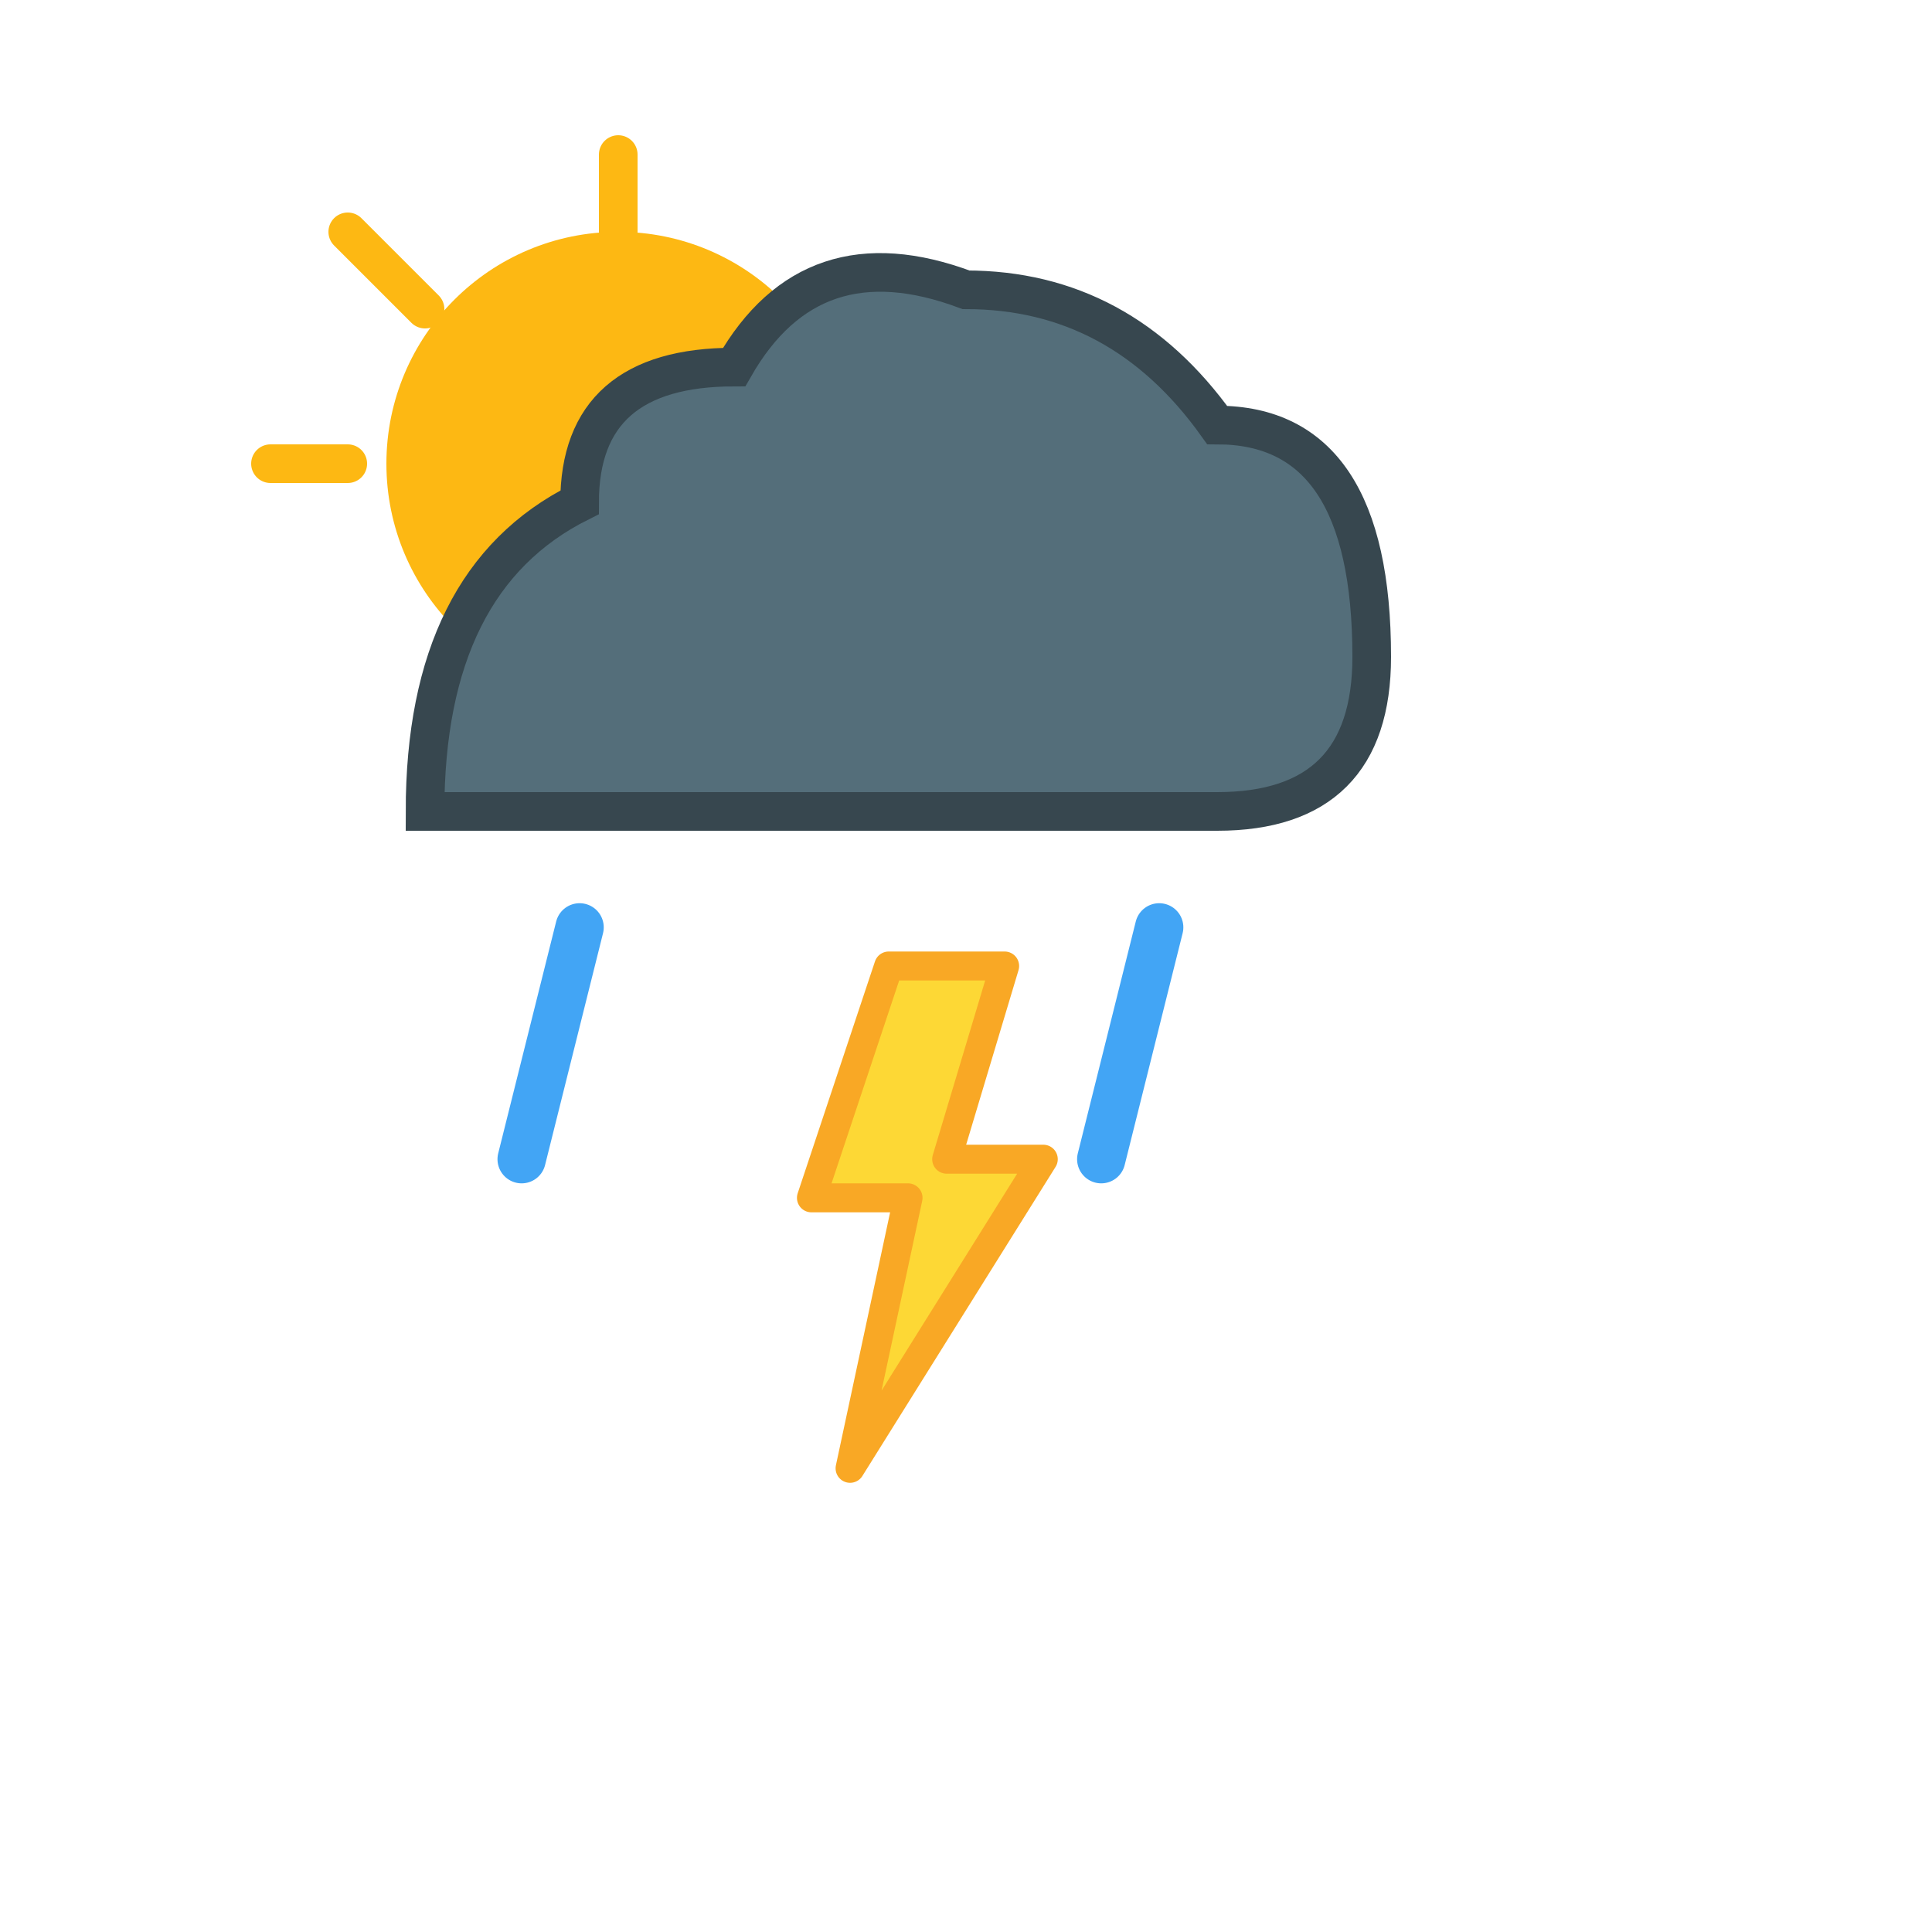
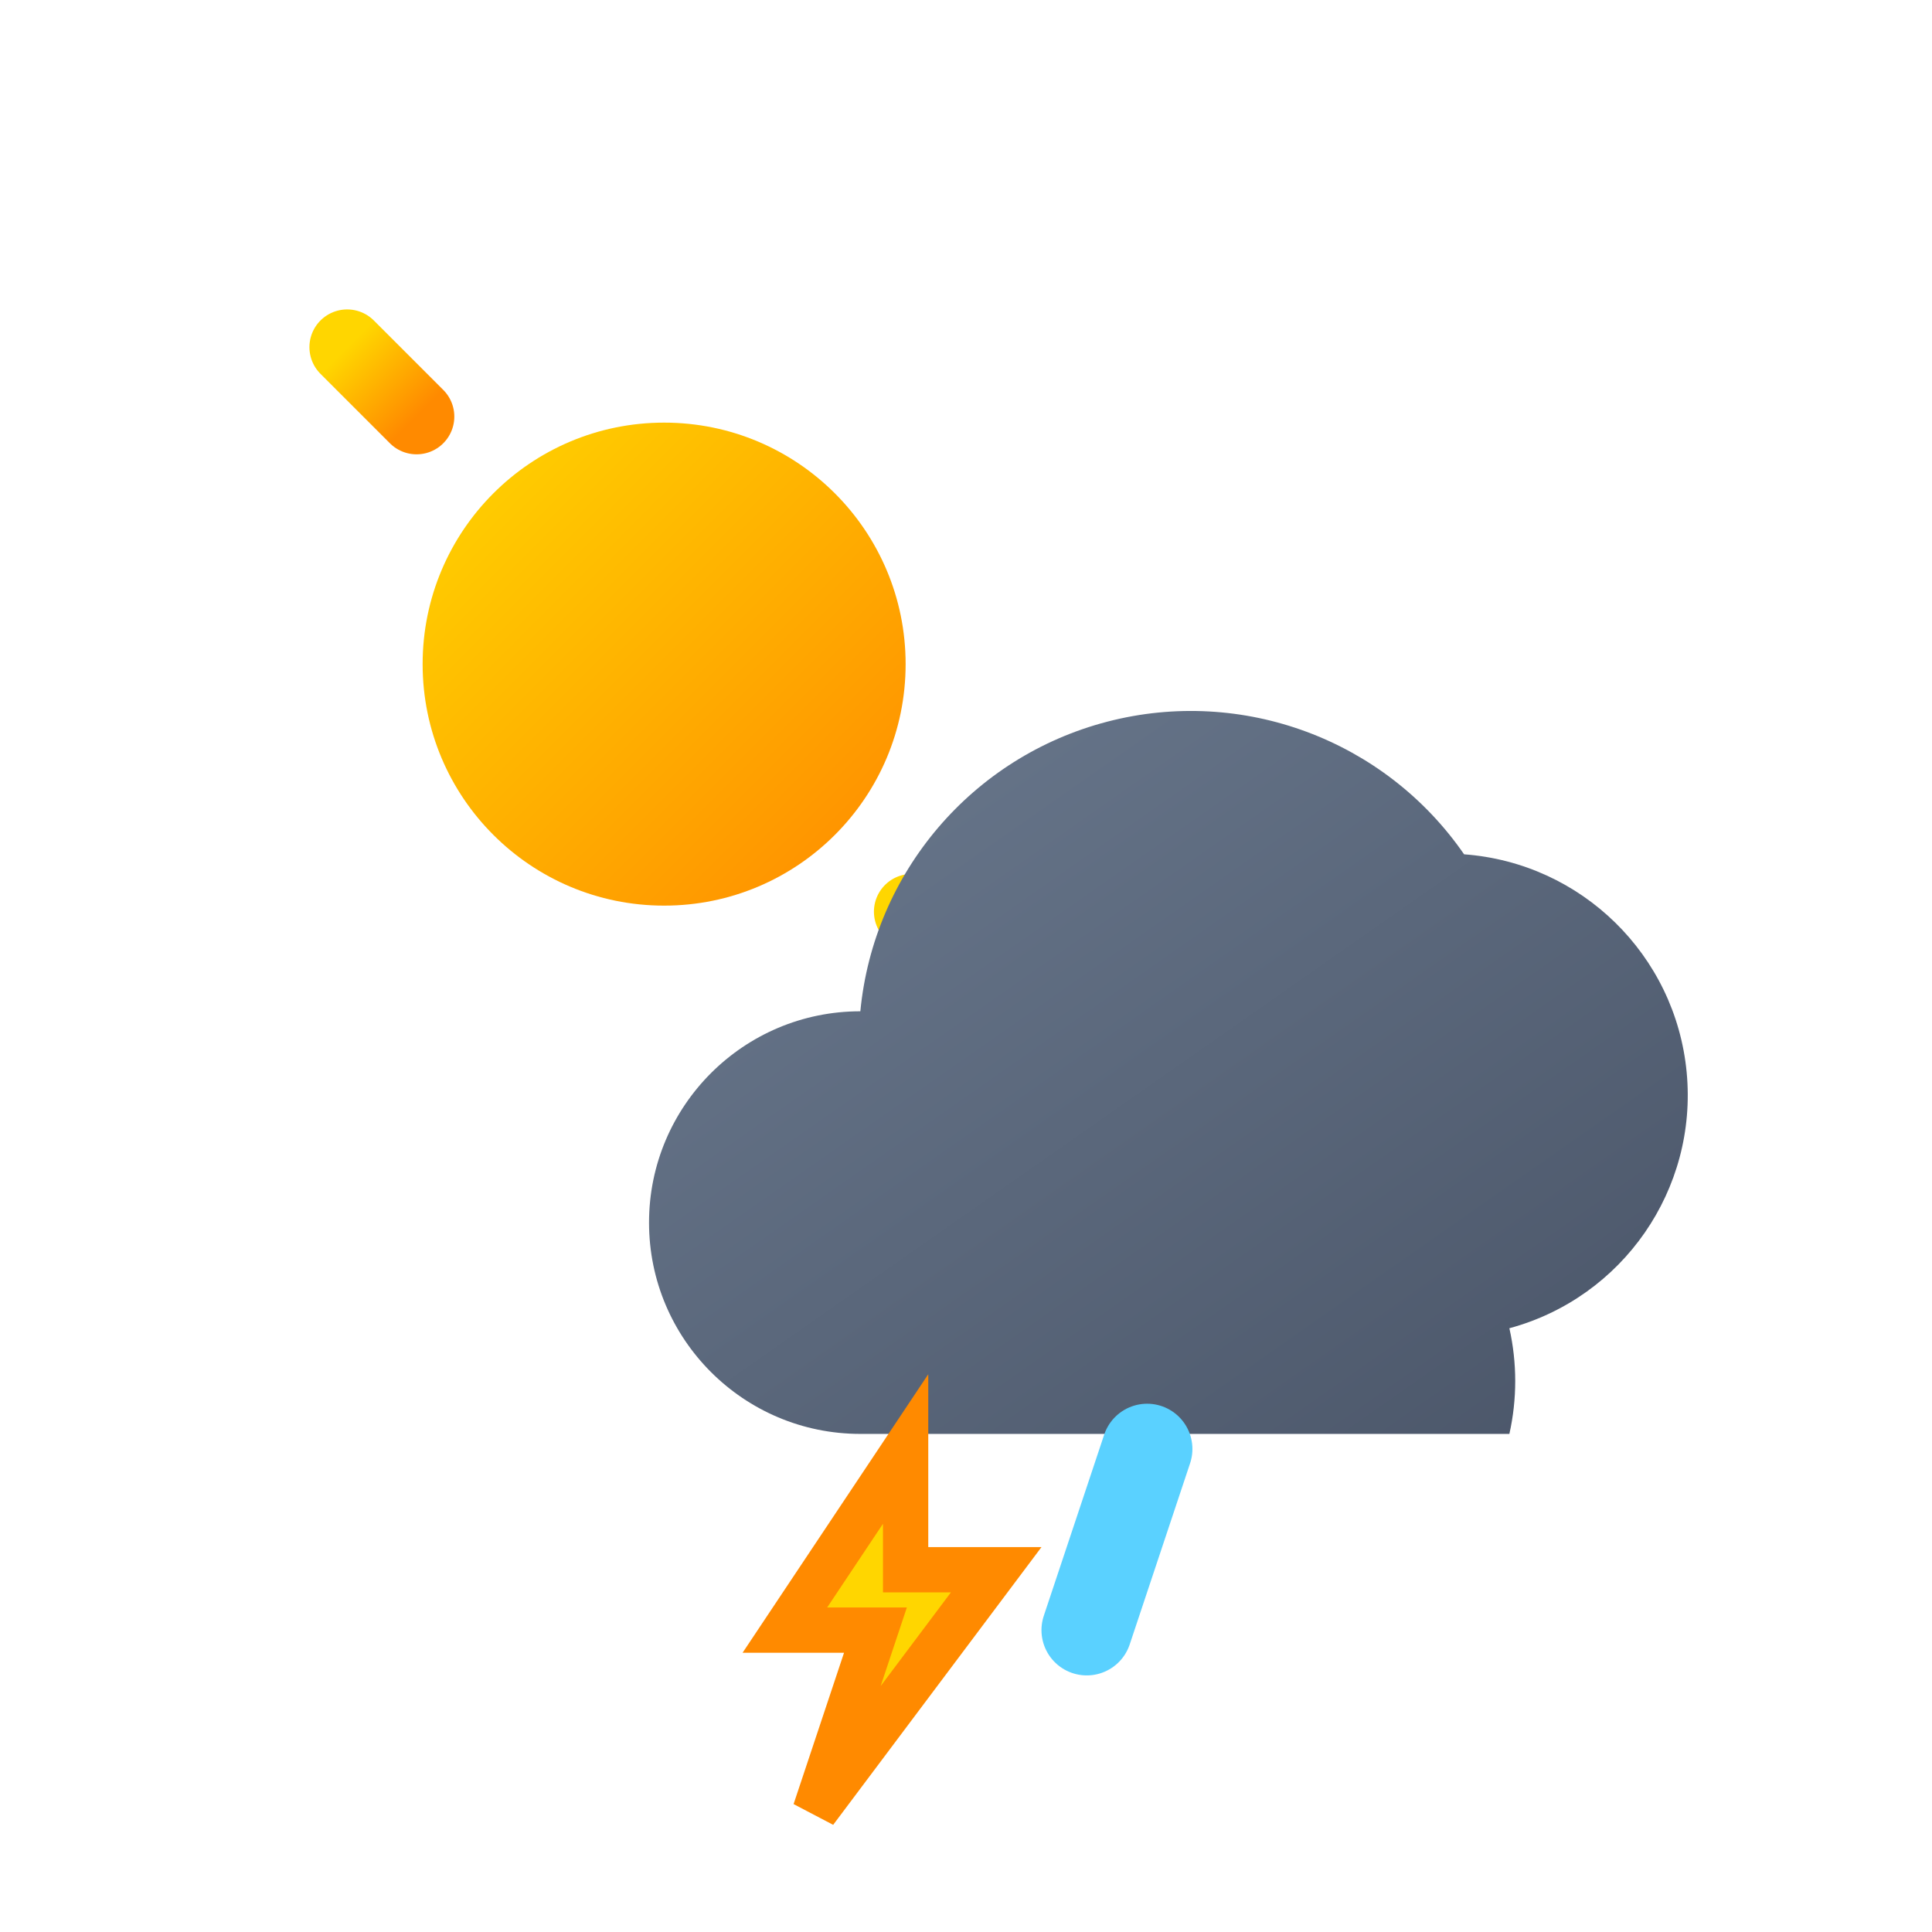
- <svg xmlns="http://www.w3.org/2000/svg" viewBox="0 0 100 100" width="100" height="100">
-   <circle cx="32" cy="24" r="12" fill="#FDB813" />
-   <g stroke="#FDB813" stroke-width="2" stroke-linecap="round">
-     <line x1="32" y1="8" x2="32" y2="12" />
-     <line x1="14" y1="24" x2="18" y2="24" />
-     <line x1="18" y1="12" x2="22" y2="16" />
+ <svg xmlns="http://www.w3.org/2000/svg" viewBox="0 0 64 64">
+   <defs>
+     <linearGradient id="sun-grad3" x1="0%" y1="0%" x2="100%" y2="100%">
+       <stop offset="0%" style="stop-color:#FFD600" />
+       <stop offset="100%" style="stop-color:#FF8A00" />
+     </linearGradient>
+     <linearGradient id="cloud-grad8" x1="0%" y1="0%" x2="100%" y2="100%">
+       <stop offset="0%" style="stop-color:#6b7a8f" />
+       <stop offset="100%" style="stop-color:#4a5568" />
+     </linearGradient>
+   </defs>
+   <g>
+     <circle cx="22" cy="22" r="8" fill="url(#sun-grad3)" />
+     <g stroke="url(#sun-grad3)" stroke-width="2.5" stroke-linecap="round">
+       <line x1="22" y1="8" x2="22" y2="11" />
+       <line x1="8" y1="22" x2="11" y2="22" />
+       <line x1="33" y1="22" x2="36" y2="22" />
+       <line x1="11.5" y1="11.5" x2="13.8" y2="13.8" />
+       <line x1="30.2" y1="30.2" x2="32.5" y2="32.5" />
+     </g>
  </g>
-   <path d="M 22 42 Q 22 30 30 26 Q 30 19 38 19 Q 42 12 50 15 Q 58 15 63 22 Q 71 22 71 34 Q 71 42 63 42 Z" fill="#546E7A" stroke="#37474F" stroke-width="2" />
-   <g stroke="#42A5F5" stroke-width="2.5" stroke-linecap="round">
-     <line x1="30" y1="48" x2="27" y2="60" />
-     <line x1="60" y1="48" x2="57" y2="60" />
-   </g>
-   <path d="M 46 50 L 42 62 L 47 62 L 44 76 L 54 60 L 49 60 L 52 50 Z" fill="#FDD835" stroke="#F9A825" stroke-width="1.5" stroke-linejoin="round" />
+   <path d="M50,44a8,8,0,0,0-1.5-15.7,11,11,0,0,0-20,5.2,7,7,0,0,0,0,14h21.5a8,8,0,0,0,0-3.5Z" fill="url(#cloud-grad8)" />
+   <line x1="38" y1="48" x2="36" y2="54" stroke="#5ad1ff" stroke-width="3" stroke-linecap="round" />
+   <path d="M30,48 L26,54 L29,54 L27,60 L33,52 L30,52 Z" fill="#FFD600" stroke="#FF8A00" stroke-width="1.5" />
</svg>
